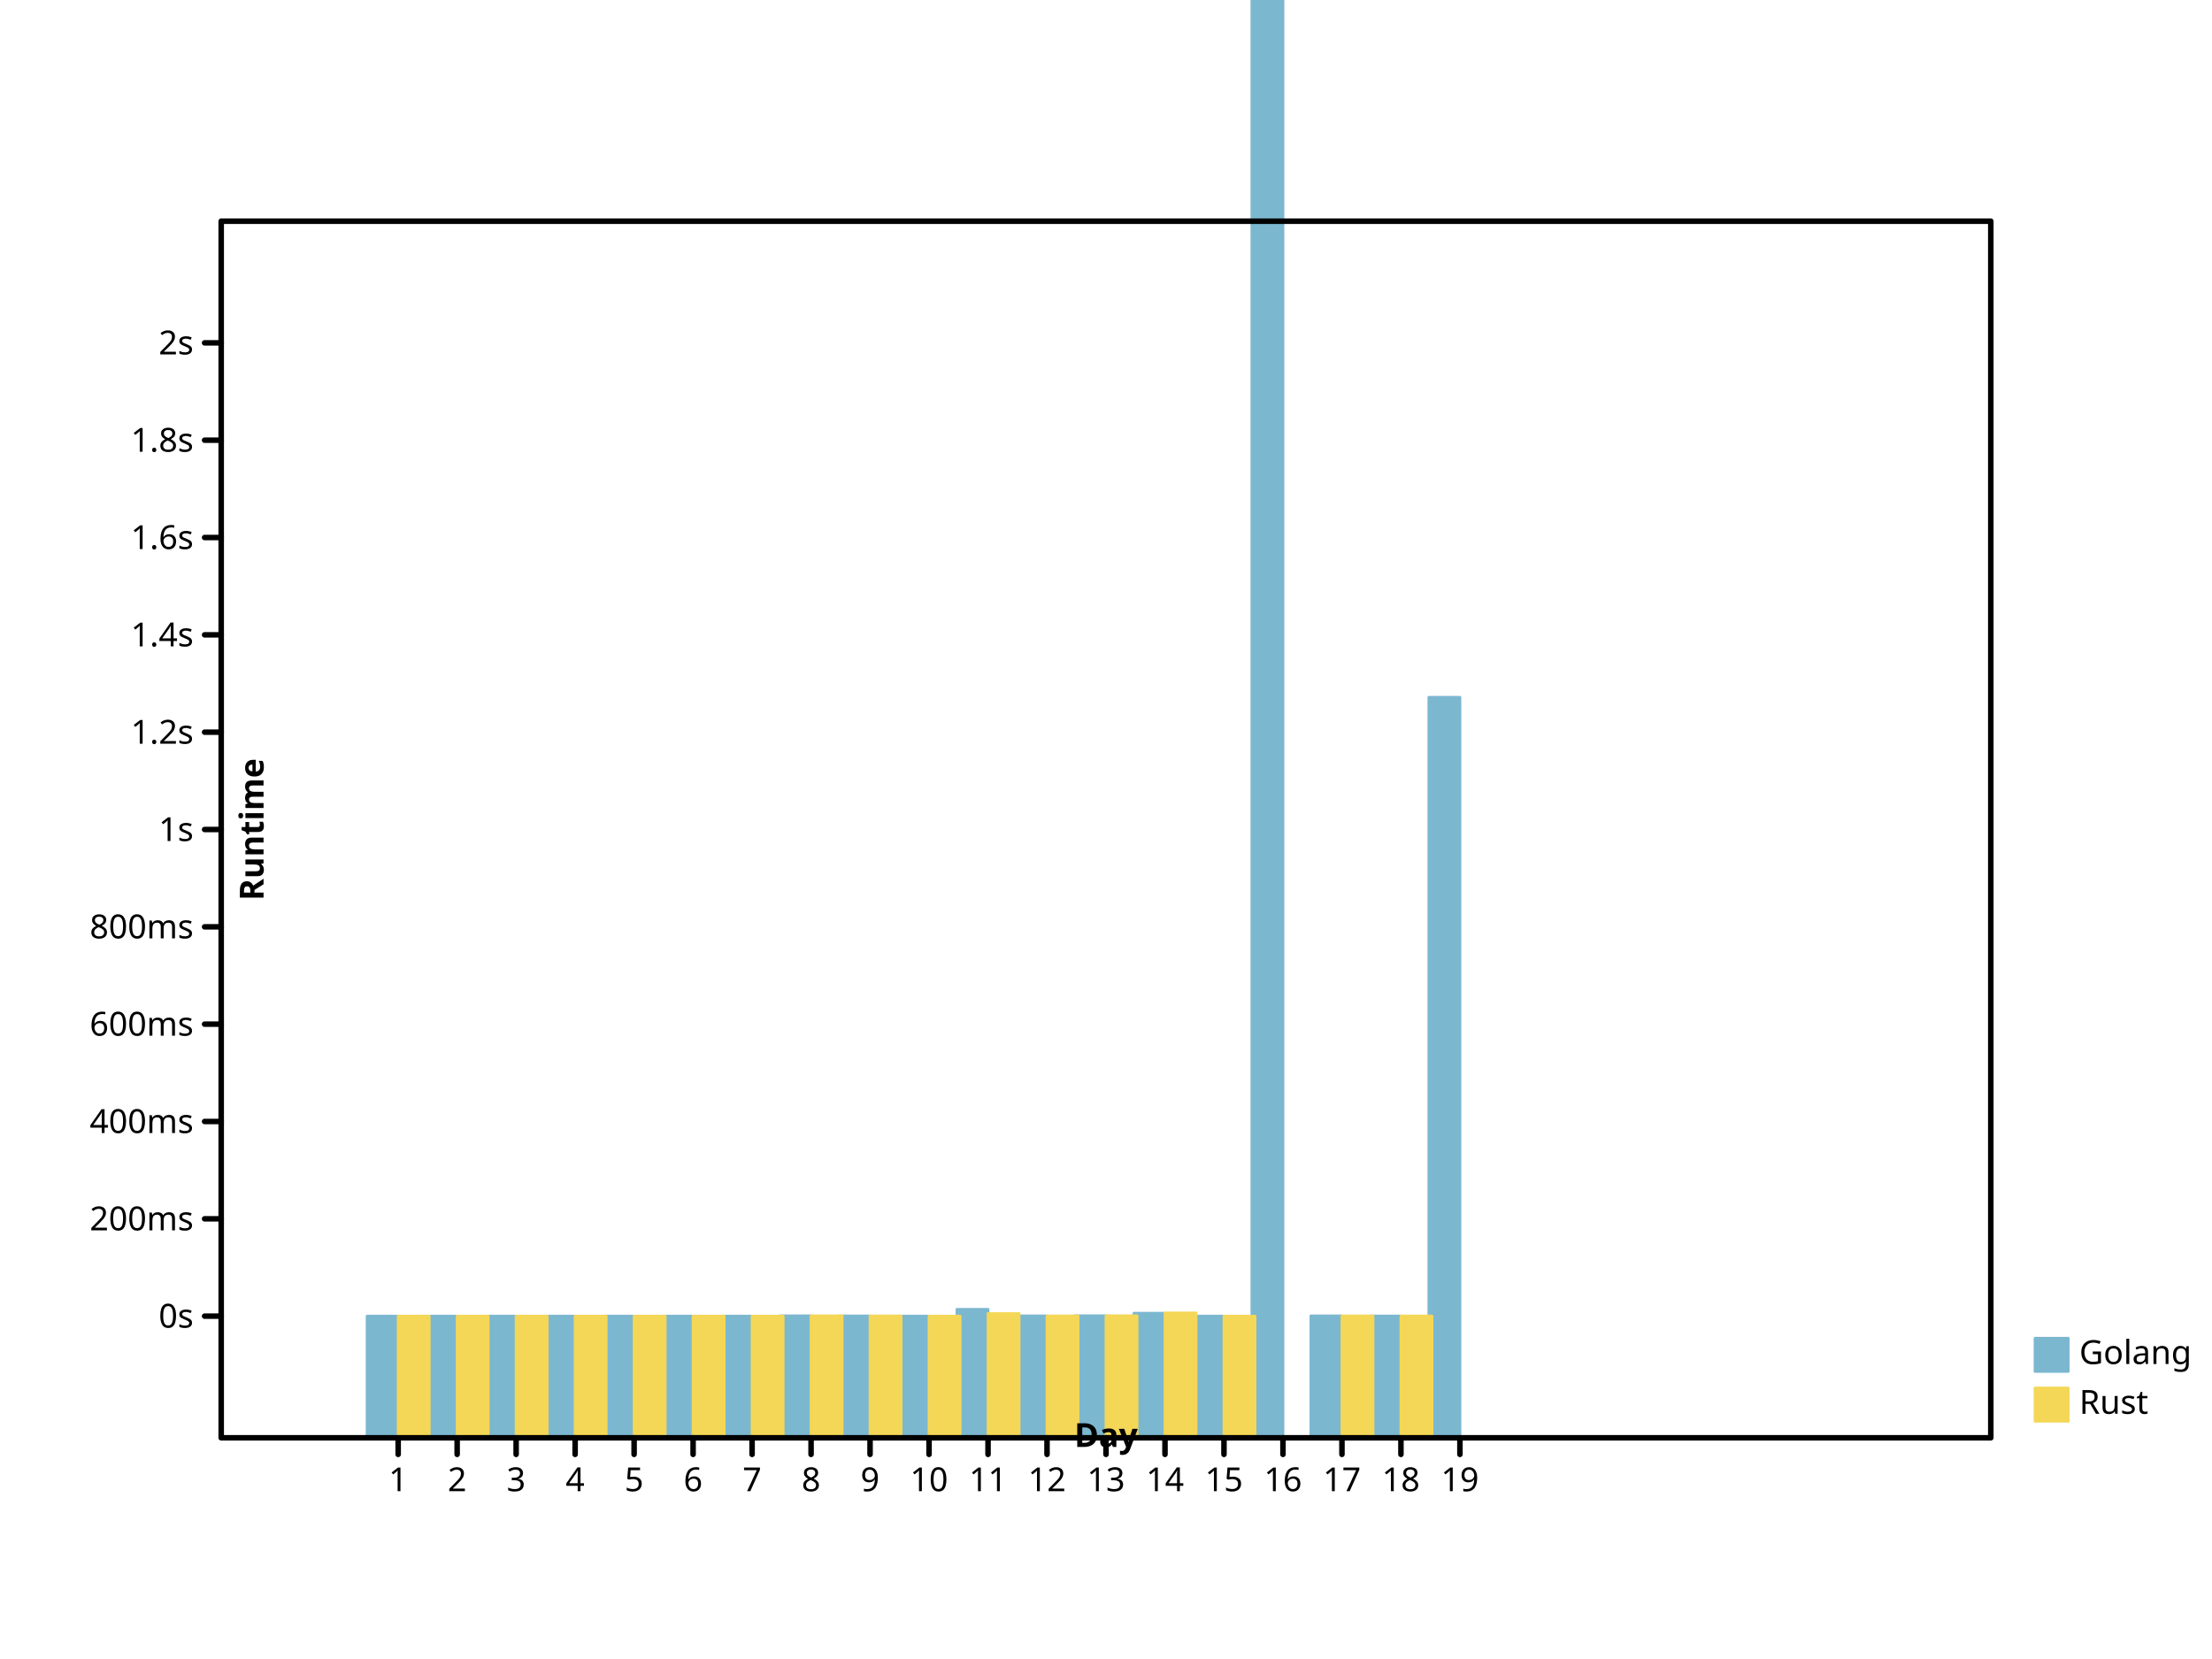
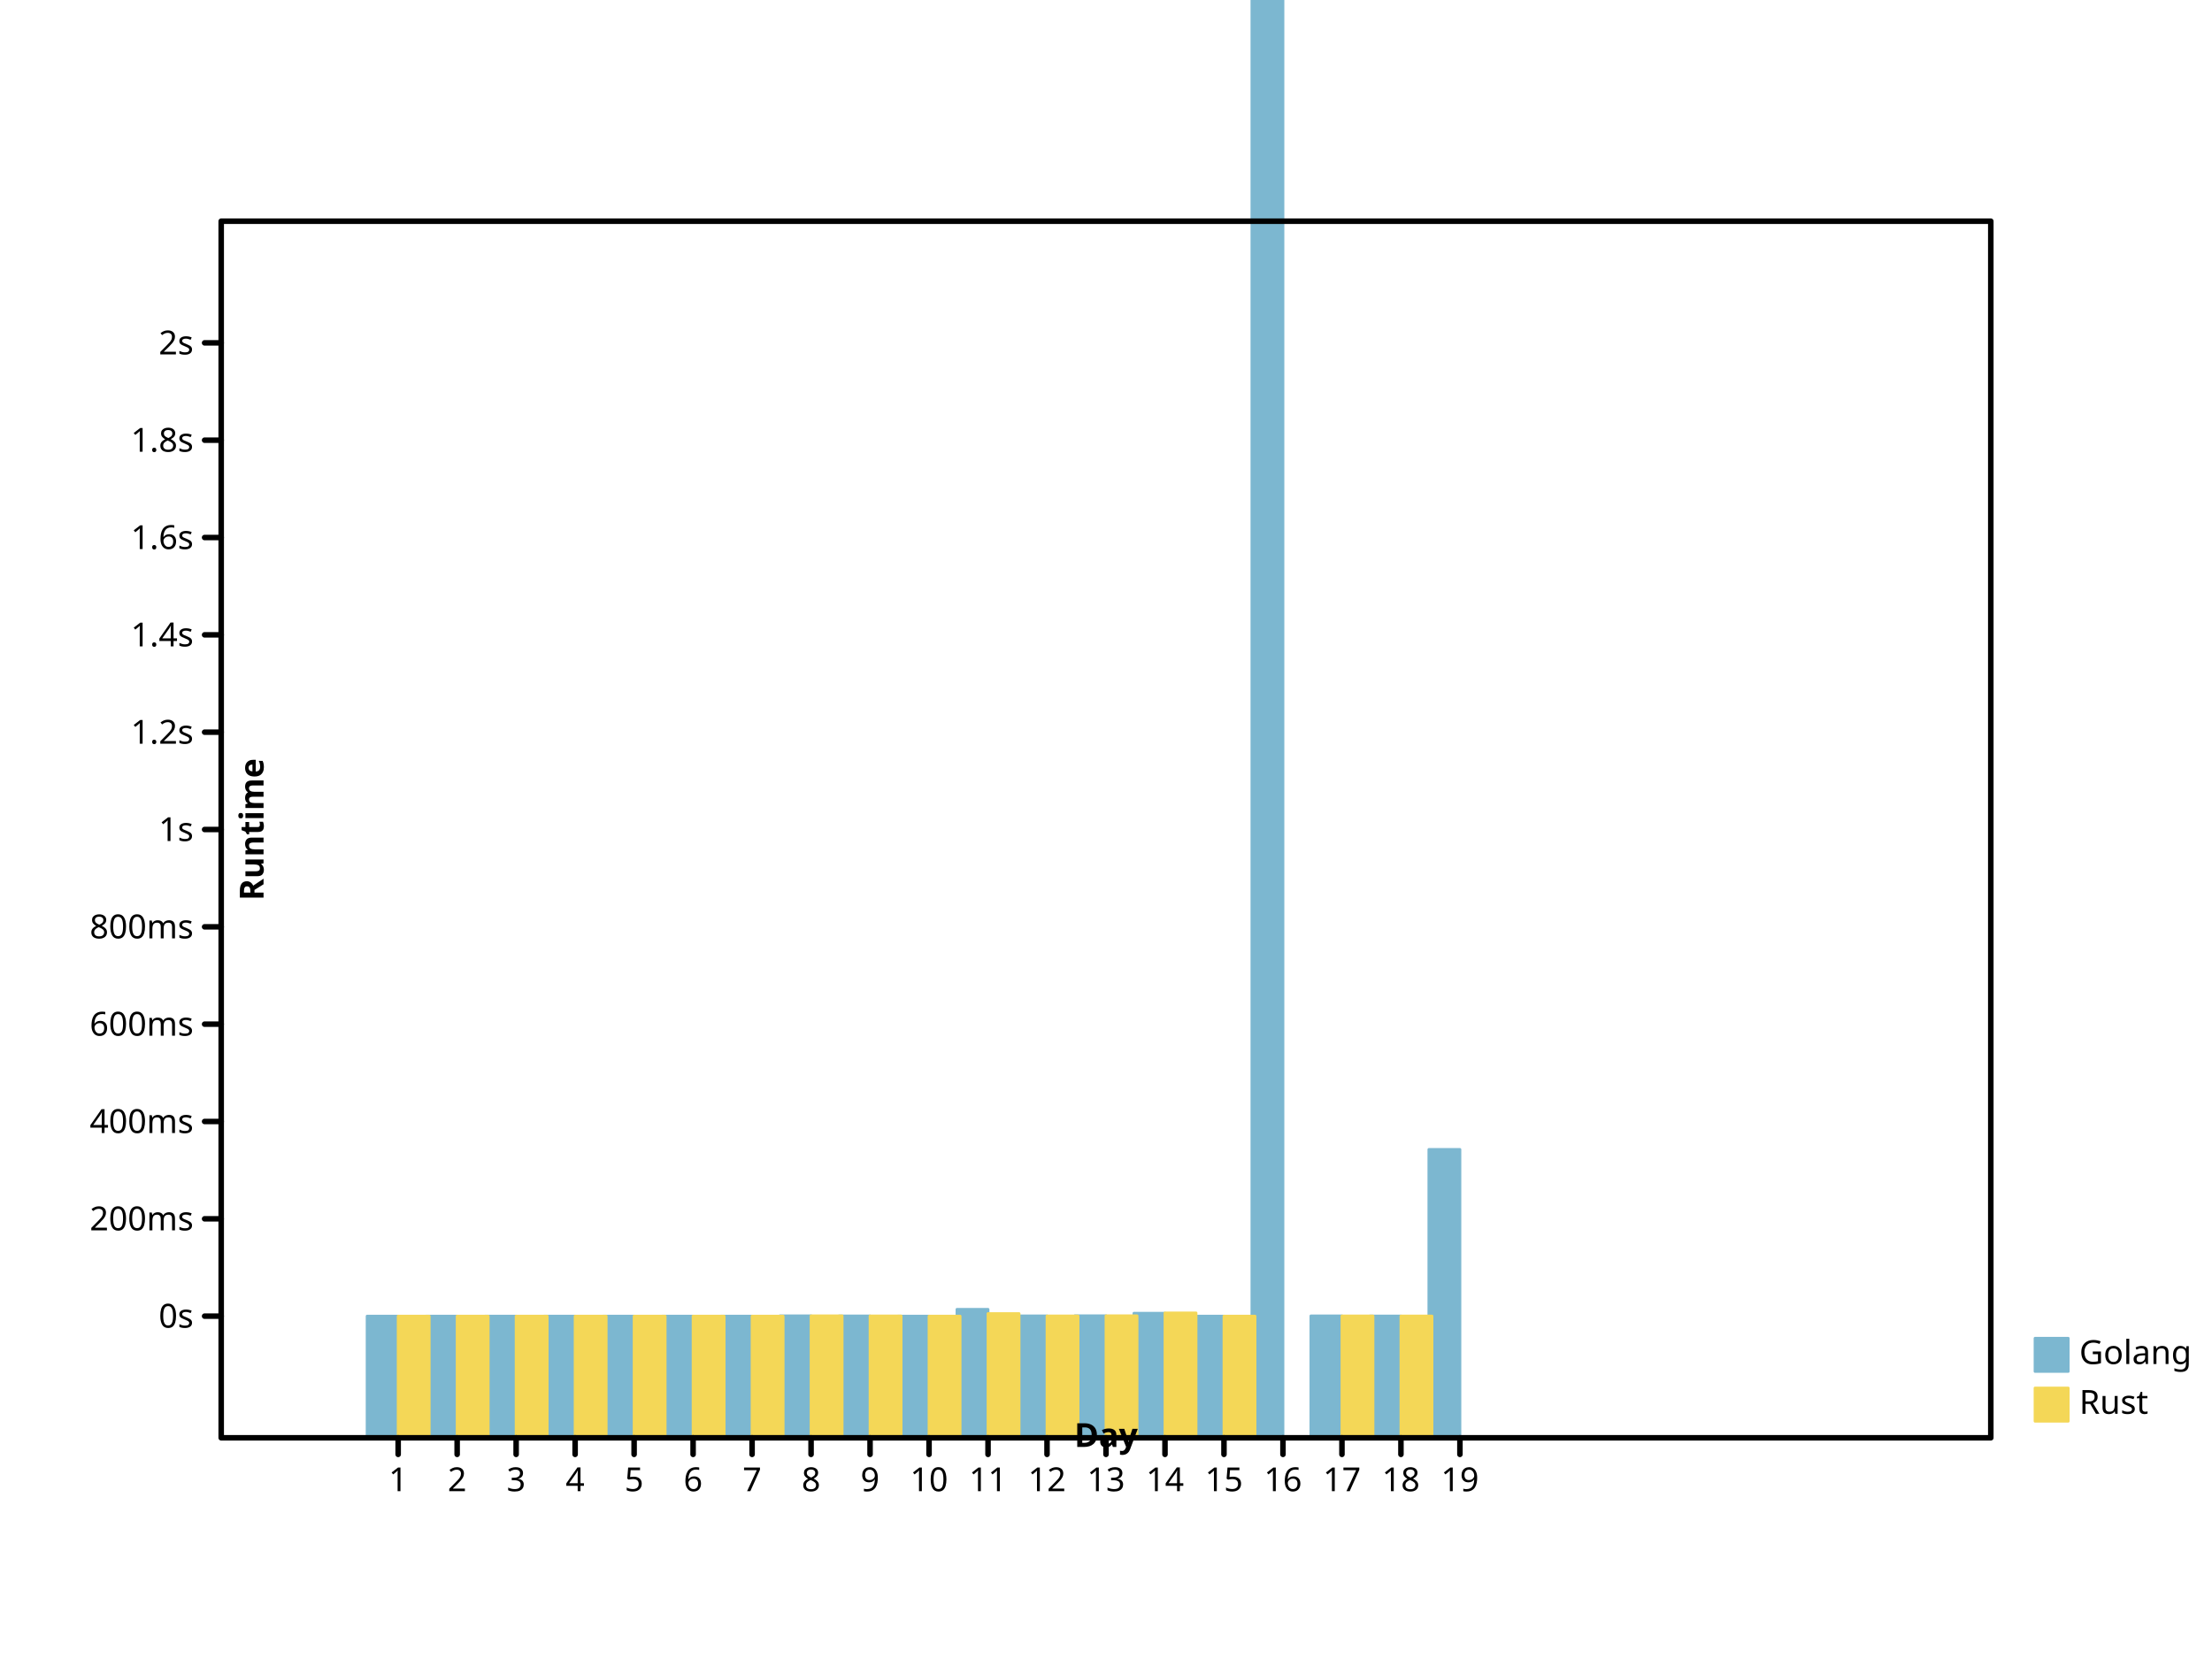
- <svg xmlns="http://www.w3.org/2000/svg" height="600" viewbox="0 0 800 600" preserveAspectRatio="xMidYMid meet" width="800">
+ <svg xmlns="http://www.w3.org/2000/svg" viewbox="0 0 800 600" preserveAspectRatio="xMidYMid meet" width="800" height="600">
  <defs>
-     <marker markerWidth="2%" markerHeight="2%" id="circle" viewBox="0 0 10 10 " refX="5" refY="5" markerUnits="userSpaceOnUse">
-       <circle cx="5" cy="5" r="3" fill="none" stroke="black" />
+     <marker markerUnits="userSpaceOnUse" markerWidth="2%" markerHeight="2%" id="circle" viewBox="0 0 10 10 " refX="5" refY="5">
+       <circle r="3" fill="none" stroke="black" cx="5" cy="5" />
    </marker>
-     <marker viewBox="0 0 10 10 " refX="5" refY="5" markerUnits="userSpaceOnUse" markerWidth="2%" markerHeight="2%" id="filled-circle">
-       <circle fill="black" stroke="none" cx="5" cy="5" r="3" />
+     <marker markerUnits="userSpaceOnUse" markerWidth="2%" markerHeight="2%" id="filled-circle" viewBox="0 0 10 10 " refX="5" refY="5">
+       <circle stroke="none" cx="5" cy="5" r="3" fill="black" />
    </marker>
    <marker viewBox="0 0 10 10 " refX="5" refY="5" markerUnits="userSpaceOnUse" markerWidth="2%" markerHeight="2%" id="square">
-       <rect height="6" fill="none" stroke="black" x="2" y="2" width="6" />
+       <rect y="2" width="6" height="6" fill="none" stroke="black" x="2" />
    </marker>
-     <marker markerHeight="2%" id="filled-square" viewBox="0 0 10 10 " refX="5" refY="5" markerUnits="userSpaceOnUse" markerWidth="2%">
-       <rect fill="black" stroke="none" x="2" y="2" width="6" height="6" />
+     <marker markerUnits="userSpaceOnUse" markerWidth="2%" markerHeight="2%" id="filled-square" viewBox="0 0 10 10 " refX="5" refY="5">
+       <rect height="6" fill="black" stroke="none" x="2" y="2" width="6" />
    </marker>
  </defs>
-   <g stroke="hsl(198, 47%, 65%)" stroke-width="1px" stroke-linecap="round" stroke-linejoin="round" transform="translate(80 520 )scale(1 -1 )" fill="hsl(198, 47%, 65%)">
+   <g fill="hsl(198, 47%, 65%)" stroke="hsl(198, 47%, 65%)" stroke-width="1px" stroke-linecap="round" stroke-linejoin="round" transform="translate(80 520 )scale(1 -1 )">
    <rect vector-effect="non-scaling-stroke" x="5.277193e+01" y="0" width="1.122807e+01" height="4.400289e+01" />
-     <rect width="1.122807e+01" height="4.400080e+01" vector-effect="non-scaling-stroke" x="7.410526e+01" y="0" />
-     <rect vector-effect="non-scaling-stroke" x="9.543860e+01" y="0" width="1.122807e+01" height="4.400876e+01" />
-     <rect y="0" width="1.122807e+01" height="4.400354e+01" vector-effect="non-scaling-stroke" x="1.167719e+02" />
-     <rect width="1.122807e+01" height="4.400215e+01" vector-effect="non-scaling-stroke" x="1.381053e+02" y="0" />
-     <rect vector-effect="non-scaling-stroke" x="1.594386e+02" y="0" width="1.122807e+01" height="4.400563e+01" />
-     <rect width="1.122807e+01" height="4.400435e+01" vector-effect="non-scaling-stroke" x="1.807719e+02" y="0" />
-     <rect x="2.021053e+02" y="0" width="1.122807e+01" height="4.411749e+01" vector-effect="non-scaling-stroke" />
-     <rect x="2.234386e+02" y="0" width="1.122807e+01" height="4.406861e+01" vector-effect="non-scaling-stroke" />
-     <rect height="4.400029e+01" vector-effect="non-scaling-stroke" x="2.447719e+02" y="0" width="1.122807e+01" />
-     <rect vector-effect="non-scaling-stroke" x="2.661053e+02" y="0" width="1.122807e+01" height="4.646502e+01" />
-     <rect x="2.874386e+02" y="0" width="1.122807e+01" height="4.408909e+01" vector-effect="non-scaling-stroke" />
+     <rect x="7.410526e+01" y="0" width="1.122807e+01" height="4.400080e+01" vector-effect="non-scaling-stroke" />
+     <rect x="9.543860e+01" y="0" width="1.122807e+01" height="4.400876e+01" vector-effect="non-scaling-stroke" />
+     <rect x="1.167719e+02" y="0" width="1.122807e+01" height="4.400354e+01" vector-effect="non-scaling-stroke" />
+     <rect height="4.400215e+01" vector-effect="non-scaling-stroke" x="1.381053e+02" y="0" width="1.122807e+01" />
+     <rect y="0" width="1.122807e+01" height="4.400563e+01" vector-effect="non-scaling-stroke" x="1.594386e+02" />
+     <rect y="0" width="1.122807e+01" height="4.400435e+01" vector-effect="non-scaling-stroke" x="1.807719e+02" />
+     <rect height="4.411749e+01" vector-effect="non-scaling-stroke" x="2.021053e+02" y="0" width="1.122807e+01" />
+     <rect y="0" width="1.122807e+01" height="4.406861e+01" vector-effect="non-scaling-stroke" x="2.234386e+02" />
+     <rect vector-effect="non-scaling-stroke" x="2.447719e+02" y="0" width="1.122807e+01" height="4.400029e+01" />
+     <rect height="4.646502e+01" vector-effect="non-scaling-stroke" x="2.661053e+02" y="0" width="1.122807e+01" />
+     <rect vector-effect="non-scaling-stroke" x="2.874386e+02" y="0" width="1.122807e+01" height="4.408909e+01" />
    <rect width="1.122807e+01" height="4.413974e+01" vector-effect="non-scaling-stroke" x="3.087719e+02" y="0" />
-     <rect y="0" width="1.122807e+01" height="4.504581e+01" vector-effect="non-scaling-stroke" x="3.301053e+02" />
-     <rect vector-effect="non-scaling-stroke" x="3.514386e+02" y="0" width="1.122807e+01" height="4.400090e+01" />
-     <rect height="8.459920e+02" vector-effect="non-scaling-stroke" x="3.727719e+02" y="0" width="1.122807e+01" />
-     <rect vector-effect="non-scaling-stroke" x="3.941053e+02" y="0" width="1.122807e+01" height="4.408508e+01" />
+     <rect height="4.504581e+01" vector-effect="non-scaling-stroke" x="3.301053e+02" y="0" width="1.122807e+01" />
+     <rect width="1.122807e+01" height="4.400090e+01" vector-effect="non-scaling-stroke" x="3.514386e+02" y="0" />
+     <rect vector-effect="non-scaling-stroke" x="3.727719e+02" y="0" width="1.122807e+01" height="8.459920e+02" />
+     <rect height="4.408508e+01" vector-effect="non-scaling-stroke" x="3.941053e+02" y="0" width="1.122807e+01" />
    <rect vector-effect="non-scaling-stroke" x="4.154386e+02" y="0" width="1.122807e+01" height="4.403402e+01" />
-     <rect height="2.678098e+02" vector-effect="non-scaling-stroke" x="4.367719e+02" y="0" width="1.122807e+01" />
+     <rect vector-effect="non-scaling-stroke" x="4.367719e+02" y="0" width="1.122807e+01" height="1.042859e+02" />
  </g>
-   <g stroke-linejoin="round" transform="translate(80 520 )scale(1 -1 )" fill="hsl(49, 88%, 65%)" stroke="hsl(49, 88%, 65%)" stroke-width="1px" stroke-linecap="round">
+   <g stroke="hsl(49, 88%, 65%)" stroke-width="1px" stroke-linecap="round" stroke-linejoin="round" transform="translate(80 520 )scale(1 -1 )" fill="hsl(49, 88%, 65%)">
    <rect width="1.122807e+01" height="4.400131e+01" vector-effect="non-scaling-stroke" x="64" y="0" />
    <rect vector-effect="non-scaling-stroke" x="8.533333e+01" y="0" width="1.122807e+01" height="4.400019e+01" />
    <rect y="0" width="1.122807e+01" height="4.400662e+01" vector-effect="non-scaling-stroke" x="1.066667e+02" />
    <rect vector-effect="non-scaling-stroke" x="1.280000e+02" y="0" width="1.122807e+01" height="4.400226e+01" />
    <rect vector-effect="non-scaling-stroke" x="1.493333e+02" y="0" width="1.122807e+01" height="4.400175e+01" />
    <rect vector-effect="non-scaling-stroke" x="1.706667e+02" y="0" width="1.122807e+01" height="4.400335e+01" />
-     <rect vector-effect="non-scaling-stroke" x="192" y="0" width="1.122807e+01" height="4.400391e+01" />
+     <rect y="0" width="1.122807e+01" height="4.400391e+01" vector-effect="non-scaling-stroke" x="192" />
    <rect y="0" width="1.122807e+01" height="4.411398e+01" vector-effect="non-scaling-stroke" x="2.133333e+02" />
    <rect width="1.122807e+01" height="4.406807e+01" vector-effect="non-scaling-stroke" x="2.346667e+02" y="0" />
-     <rect y="0" width="1.122807e+01" height="4.400021e+01" vector-effect="non-scaling-stroke" x="256" />
+     <rect x="256" y="0" width="1.122807e+01" height="4.400021e+01" vector-effect="non-scaling-stroke" />
    <rect vector-effect="non-scaling-stroke" x="2.773333e+02" y="0" width="1.122807e+01" height="4.492655e+01" />
-     <rect x="2.986667e+02" y="0" width="1.122807e+01" height="4.405564e+01" vector-effect="non-scaling-stroke" />
+     <rect height="4.405564e+01" vector-effect="non-scaling-stroke" x="2.986667e+02" y="0" width="1.122807e+01" />
    <rect vector-effect="non-scaling-stroke" x="320" y="0" width="1.122807e+01" height="4.412034e+01" />
-     <rect height="4.515442e+01" vector-effect="non-scaling-stroke" x="3.413333e+02" y="0" width="1.122807e+01" />
-     <rect width="1.122807e+01" height="4.400038e+01" vector-effect="non-scaling-stroke" x="3.626667e+02" y="0" />
+     <rect x="3.413333e+02" y="0" width="1.122807e+01" height="4.515442e+01" vector-effect="non-scaling-stroke" />
+     <rect y="0" width="1.122807e+01" height="4.400038e+01" vector-effect="non-scaling-stroke" x="3.626667e+02" />
    <rect x="4.053333e+02" y="0" width="1.122807e+01" height="4.405816e+01" vector-effect="non-scaling-stroke" />
-     <rect vector-effect="non-scaling-stroke" x="4.266667e+02" y="0" width="1.122807e+01" height="4.403908e+01" />
+     <rect height="4.403908e+01" vector-effect="non-scaling-stroke" x="4.266667e+02" y="0" width="1.122807e+01" />
  </g>
-   <g stroke-linecap="round" stroke="hsl(198, 47%, 65%)" stroke-width="1px" fill="hsl(198, 47%, 65%)" font-size="12px" text-anchor="start" dominant-baseline="hanging" font-family="sans-serif" stroke-linejoin="round" font-style="normal" font-weight="normal">
+   <g font-size="12px" font-style="normal" font-weight="normal" text-anchor="start" stroke-width="1px" stroke-linecap="round" fill="hsl(198, 47%, 65%)" dominant-baseline="hanging" stroke="hsl(198, 47%, 65%)" stroke-linejoin="round" font-family="sans-serif">
    <rect y="484" width="12" height="12" vector-effect="non-scaling-stroke" x="736" />
    <g stroke="black" fill="black">
      <text stroke="none" vector-effect="non-scaling-stroke" x="752" y="484" dominant-baseline="hanging">Golang</text>
    </g>
-     <g stroke-width="1px" font-size="12px" stroke-linejoin="round" font-weight="normal" fill="hsl(49, 88%, 65%)" text-anchor="start" dominant-baseline="hanging" font-family="sans-serif" font-style="normal" stroke="hsl(49, 88%, 65%)" stroke-linecap="round">
-       <rect x="736" y="502" width="12" height="12" vector-effect="non-scaling-stroke" />
+     <g fill="hsl(49, 88%, 65%)" font-size="12px" font-style="normal" stroke-linejoin="round" stroke-linecap="round" font-weight="normal" text-anchor="start" dominant-baseline="hanging" font-family="sans-serif" stroke="hsl(49, 88%, 65%)" stroke-width="1px">
+       <rect width="12" height="12" vector-effect="non-scaling-stroke" x="736" y="502" />
      <g fill="black" stroke="black">
-         <text y="502" dominant-baseline="hanging" stroke="none" vector-effect="non-scaling-stroke" x="752">Rust</text>
-         <g dominant-baseline="hanging" font-family="sans-serif" font-weight="normal" fill="none" stroke-linejoin="round" stroke-width="2px" font-size="12px" font-style="normal" text-anchor="start" stroke-linecap="round">
-           <rect x="80" y="80" width="640" height="440" vector-effect="non-scaling-stroke" />
+         <text dominant-baseline="hanging" stroke="none" vector-effect="non-scaling-stroke" x="752" y="502">Rust</text>
+         <g stroke-linecap="round" font-weight="normal" dominant-baseline="hanging" fill="none" font-size="12px" font-family="sans-serif" text-anchor="start" font-style="normal" stroke-linejoin="round" stroke-width="2px">
+           <rect width="640" height="440" vector-effect="non-scaling-stroke" x="80" y="80" />
        </g>
-         <g stroke="black" stroke-linecap="round" stroke-linejoin="round" stroke-width="2px" font-family="sans-serif" text-anchor="start" dominant-baseline="hanging" transform="translate(80 520 )scale(1 -1 )" font-style="normal" font-size="12px" font-weight="normal" fill="none">
-           <path vector-effect="non-scaling-stroke" d="M64,0 L64,-6 M8.533333e+01,0 L8.533333e+01,-6 M1.066667e+02,0 L1.066667e+02,-6 M128,0 L128,-6 M1.493333e+02,0 L1.493333e+02,-6 M1.706667e+02,0 L1.706667e+02,-6 M192,0 L192,-6 M2.133333e+02,0 L2.133333e+02,-6 M2.346667e+02,0 L2.346667e+02,-6 M256,0 L256,-6 M2.773333e+02,0 L2.773333e+02,-6 M2.986667e+02,0 L2.986667e+02,-6 M320,0 L320,-6 M3.413333e+02,0 L3.413333e+02,-6 M3.626667e+02,0 L3.626667e+02,-6 M384,0 L384,-6 M4.053333e+02,0 L4.053333e+02,-6 M4.266667e+02,0 L4.266667e+02,-6 M448,0 L448,-6 " />
+         <g font-size="12px" font-style="normal" stroke-linejoin="round" stroke="black" stroke-width="2px" font-weight="normal" fill="none" font-family="sans-serif" transform="translate(80 520 )scale(1 -1 )" stroke-linecap="round" text-anchor="start" dominant-baseline="hanging">
+           <path d="M64,0 L64,-6 M8.533333e+01,0 L8.533333e+01,-6 M1.066667e+02,0 L1.066667e+02,-6 M128,0 L128,-6 M1.493333e+02,0 L1.493333e+02,-6 M1.706667e+02,0 L1.706667e+02,-6 M192,0 L192,-6 M2.133333e+02,0 L2.133333e+02,-6 M2.346667e+02,0 L2.346667e+02,-6 M256,0 L256,-6 M2.773333e+02,0 L2.773333e+02,-6 M2.986667e+02,0 L2.986667e+02,-6 M320,0 L320,-6 M3.413333e+02,0 L3.413333e+02,-6 M3.626667e+02,0 L3.626667e+02,-6 M384,0 L384,-6 M4.053333e+02,0 L4.053333e+02,-6 M4.266667e+02,0 L4.266667e+02,-6 M448,0 L448,-6 " vector-effect="non-scaling-stroke" />
        </g>
-         <g stroke="black" stroke-linecap="round" stroke-linejoin="round" stroke-width="2px" text-anchor="middle" transform="translate(80 520 )scale(1 1 )" fill="black" font-weight="normal" dominant-baseline="hanging" font-family="sans-serif" font-size="12px" font-style="normal">
-           <text y="10" dominant-baseline="hanging" stroke="none" vector-effect="non-scaling-stroke" x="64">1</text>
-           <text vector-effect="non-scaling-stroke" x="8.533333e+01" y="10" dominant-baseline="hanging" stroke="none">2</text>
+         <g stroke-linejoin="round" font-style="normal" text-anchor="middle" dominant-baseline="hanging" stroke="black" stroke-width="2px" transform="translate(80 520 )scale(1 1 )" fill="black" font-size="12px" font-weight="normal" stroke-linecap="round" font-family="sans-serif">
+           <text stroke="none" vector-effect="non-scaling-stroke" x="64" y="10" dominant-baseline="hanging">1</text>
+           <text stroke="none" vector-effect="non-scaling-stroke" x="8.533333e+01" y="10" dominant-baseline="hanging">2</text>
          <text stroke="none" vector-effect="non-scaling-stroke" x="1.066667e+02" y="10" dominant-baseline="hanging">3</text>
-           <text y="10" dominant-baseline="hanging" stroke="none" vector-effect="non-scaling-stroke" x="128">4</text>
-           <text stroke="none" vector-effect="non-scaling-stroke" x="1.493333e+02" y="10" dominant-baseline="hanging">5</text>
-           <text vector-effect="non-scaling-stroke" x="1.706667e+02" y="10" dominant-baseline="hanging" stroke="none">6</text>
-           <text vector-effect="non-scaling-stroke" x="192" y="10" dominant-baseline="hanging" stroke="none">7</text>
-           <text dominant-baseline="hanging" stroke="none" vector-effect="non-scaling-stroke" x="2.133333e+02" y="10">8</text>
-           <text vector-effect="non-scaling-stroke" x="2.346667e+02" y="10" dominant-baseline="hanging" stroke="none">9</text>
-           <text dominant-baseline="hanging" stroke="none" vector-effect="non-scaling-stroke" x="256" y="10">10</text>
-           <text vector-effect="non-scaling-stroke" x="2.773333e+02" y="10" dominant-baseline="hanging" stroke="none">11</text>
-           <text vector-effect="non-scaling-stroke" x="2.986667e+02" y="10" dominant-baseline="hanging" stroke="none">12</text>
-           <text vector-effect="non-scaling-stroke" x="320" y="10" dominant-baseline="hanging" stroke="none">13</text>
+           <text vector-effect="non-scaling-stroke" x="128" y="10" dominant-baseline="hanging" stroke="none">4</text>
+           <text x="1.493333e+02" y="10" dominant-baseline="hanging" stroke="none" vector-effect="non-scaling-stroke">5</text>
+           <text stroke="none" vector-effect="non-scaling-stroke" x="1.706667e+02" y="10" dominant-baseline="hanging">6</text>
+           <text x="192" y="10" dominant-baseline="hanging" stroke="none" vector-effect="non-scaling-stroke">7</text>
+           <text stroke="none" vector-effect="non-scaling-stroke" x="2.133333e+02" y="10" dominant-baseline="hanging">8</text>
+           <text stroke="none" vector-effect="non-scaling-stroke" x="2.346667e+02" y="10" dominant-baseline="hanging">9</text>
+           <text stroke="none" vector-effect="non-scaling-stroke" x="256" y="10" dominant-baseline="hanging">10</text>
+           <text y="10" dominant-baseline="hanging" stroke="none" vector-effect="non-scaling-stroke" x="2.773333e+02">11</text>
+           <text dominant-baseline="hanging" stroke="none" vector-effect="non-scaling-stroke" x="2.986667e+02" y="10">12</text>
+           <text stroke="none" vector-effect="non-scaling-stroke" x="320" y="10" dominant-baseline="hanging">13</text>
          <text dominant-baseline="hanging" stroke="none" vector-effect="non-scaling-stroke" x="3.413333e+02" y="10">14</text>
-           <text vector-effect="non-scaling-stroke" x="3.626667e+02" y="10" dominant-baseline="hanging" stroke="none">15</text>
-           <text dominant-baseline="hanging" stroke="none" vector-effect="non-scaling-stroke" x="384" y="10">16</text>
-           <text dominant-baseline="hanging" stroke="none" vector-effect="non-scaling-stroke" x="4.053333e+02" y="10">17</text>
+           <text stroke="none" vector-effect="non-scaling-stroke" x="3.626667e+02" y="10" dominant-baseline="hanging">15</text>
+           <text vector-effect="non-scaling-stroke" x="384" y="10" dominant-baseline="hanging" stroke="none">16</text>
+           <text vector-effect="non-scaling-stroke" x="4.053333e+02" y="10" dominant-baseline="hanging" stroke="none">17</text>
          <text vector-effect="non-scaling-stroke" x="4.266667e+02" y="10" dominant-baseline="hanging" stroke="none">18</text>
-           <text y="10" dominant-baseline="hanging" stroke="none" vector-effect="non-scaling-stroke" x="448">19</text>
+           <text dominant-baseline="hanging" stroke="none" vector-effect="non-scaling-stroke" x="448" y="10">19</text>
        </g>
-         <g fill="black" stroke-linecap="round" stroke-width="2px" font-family="sans-serif" stroke-linejoin="round" font-style="normal" transform="translate(80 520 )scale(1 1 )rotate(0 0 0 )" dominant-baseline="baseline" font-size="12px" font-weight="bold" stroke="black" text-anchor="middle">
-           <text x="320" y="-6" dominant-baseline="baseline" stroke="none" vector-effect="non-scaling-stroke">Day</text>
+         <g font-weight="bold" text-anchor="middle" stroke="black" stroke-width="2px" stroke-linecap="round" transform="translate(80 520 )scale(1 1 )rotate(0 0 0 )" fill="black" font-size="12px" font-style="normal" dominant-baseline="baseline" stroke-linejoin="round" font-family="sans-serif">
+           <text vector-effect="non-scaling-stroke" x="320" y="-6" dominant-baseline="baseline" stroke="none">Day</text>
        </g>
-         <g font-weight="bold" font-family="sans-serif" dominant-baseline="baseline" stroke-linecap="round" stroke-linejoin="round" font-style="normal" stroke-width="2px" font-size="12px" text-anchor="middle" transform="translate(80 520 )scale(1 -1 )" fill="black" stroke="black">
+         <g text-anchor="middle" dominant-baseline="baseline" stroke-width="2px" stroke-linejoin="round" stroke="black" font-size="12px" font-weight="bold" stroke-linecap="round" font-family="sans-serif" transform="translate(80 520 )scale(1 -1 )" font-style="normal" fill="black">
          <path vector-effect="non-scaling-stroke" d="M0,44 L-6,44 M0,7.920000e+01 L-6,7.920000e+01 M0,1.144000e+02 L-6,1.144000e+02 M0,1.496000e+02 L-6,1.496000e+02 M0,1.848000e+02 L-6,1.848000e+02 M0,220 L-6,220 M0,2.552000e+02 L-6,2.552000e+02 M0,2.904000e+02 L-6,2.904000e+02 M0,3.256000e+02 L-6,3.256000e+02 M0,3.608000e+02 L-6,3.608000e+02 M0,396 L-6,396 " />
        </g>
-         <g font-size="12px" stroke-linecap="round" stroke-linejoin="round" font-style="normal" font-weight="normal" transform="translate(80 520 )scale(1 1 )" fill="black" font-family="sans-serif" text-anchor="end" dominant-baseline="middle" stroke-width="2px" stroke="black">
+         <g font-weight="normal" text-anchor="end" transform="translate(80 520 )scale(1 1 )" stroke="black" stroke-linecap="round" stroke-linejoin="round" font-family="sans-serif" font-style="normal" fill="black" font-size="12px" stroke-width="2px" dominant-baseline="middle">
          <text y="-44" dominant-baseline="middle" stroke="none" vector-effect="non-scaling-stroke" x="-10">0s</text>
-           <text dominant-baseline="middle" stroke="none" vector-effect="non-scaling-stroke" x="-10" y="-7.920000e+01">200ms</text>
+           <text x="-10" y="-7.920000e+01" dominant-baseline="middle" stroke="none" vector-effect="non-scaling-stroke">200ms</text>
          <text y="-1.144000e+02" dominant-baseline="middle" stroke="none" vector-effect="non-scaling-stroke" x="-10">400ms</text>
-           <text stroke="none" vector-effect="non-scaling-stroke" x="-10" y="-1.496000e+02" dominant-baseline="middle">600ms</text>
-           <text dominant-baseline="middle" stroke="none" vector-effect="non-scaling-stroke" x="-10" y="-1.848000e+02">800ms</text>
-           <text stroke="none" vector-effect="non-scaling-stroke" x="-10" y="-220" dominant-baseline="middle">1s</text>
-           <text dominant-baseline="middle" stroke="none" vector-effect="non-scaling-stroke" x="-10" y="-2.552000e+02">1.2s</text>
+           <text vector-effect="non-scaling-stroke" x="-10" y="-1.496000e+02" dominant-baseline="middle" stroke="none">600ms</text>
+           <text stroke="none" vector-effect="non-scaling-stroke" x="-10" y="-1.848000e+02" dominant-baseline="middle">800ms</text>
+           <text x="-10" y="-220" dominant-baseline="middle" stroke="none" vector-effect="non-scaling-stroke">1s</text>
+           <text x="-10" y="-2.552000e+02" dominant-baseline="middle" stroke="none" vector-effect="non-scaling-stroke">1.2s</text>
          <text x="-10" y="-2.904000e+02" dominant-baseline="middle" stroke="none" vector-effect="non-scaling-stroke">1.4s</text>
-           <text vector-effect="non-scaling-stroke" x="-10" y="-3.256000e+02" dominant-baseline="middle" stroke="none">1.6s</text>
-           <text x="-10" y="-3.608000e+02" dominant-baseline="middle" stroke="none" vector-effect="non-scaling-stroke">1.8s</text>
-           <text y="-396" dominant-baseline="middle" stroke="none" vector-effect="non-scaling-stroke" x="-10">2s</text>
+           <text stroke="none" vector-effect="non-scaling-stroke" x="-10" y="-3.256000e+02" dominant-baseline="middle">1.6s</text>
+           <text stroke="none" vector-effect="non-scaling-stroke" x="-10" y="-3.608000e+02" dominant-baseline="middle">1.8s</text>
+           <text stroke="none" vector-effect="non-scaling-stroke" x="-10" y="-396" dominant-baseline="middle">2s</text>
        </g>
-         <g fill="black" stroke="black" stroke-linecap="round" font-style="normal" text-anchor="middle" transform="translate(80 520 )scale(1 1 )rotate(-90 0 0 )" stroke-linejoin="round" stroke-width="2px" font-family="sans-serif" font-size="12px" dominant-baseline="hanging" font-weight="bold">
-           <text dominant-baseline="hanging" stroke="none" vector-effect="non-scaling-stroke" x="220" y="6">Runtime</text>
+         <g dominant-baseline="hanging" fill="black" font-style="normal" transform="translate(80 520 )scale(1 1 )rotate(-90 0 0 )" stroke-width="2px" font-weight="bold" text-anchor="middle" font-size="12px" stroke-linejoin="round" font-family="sans-serif" stroke="black" stroke-linecap="round">
+           <text stroke="none" vector-effect="non-scaling-stroke" x="220" y="6" dominant-baseline="hanging">Runtime</text>
        </g>
      </g>
    </g>
  </g>
</svg>
